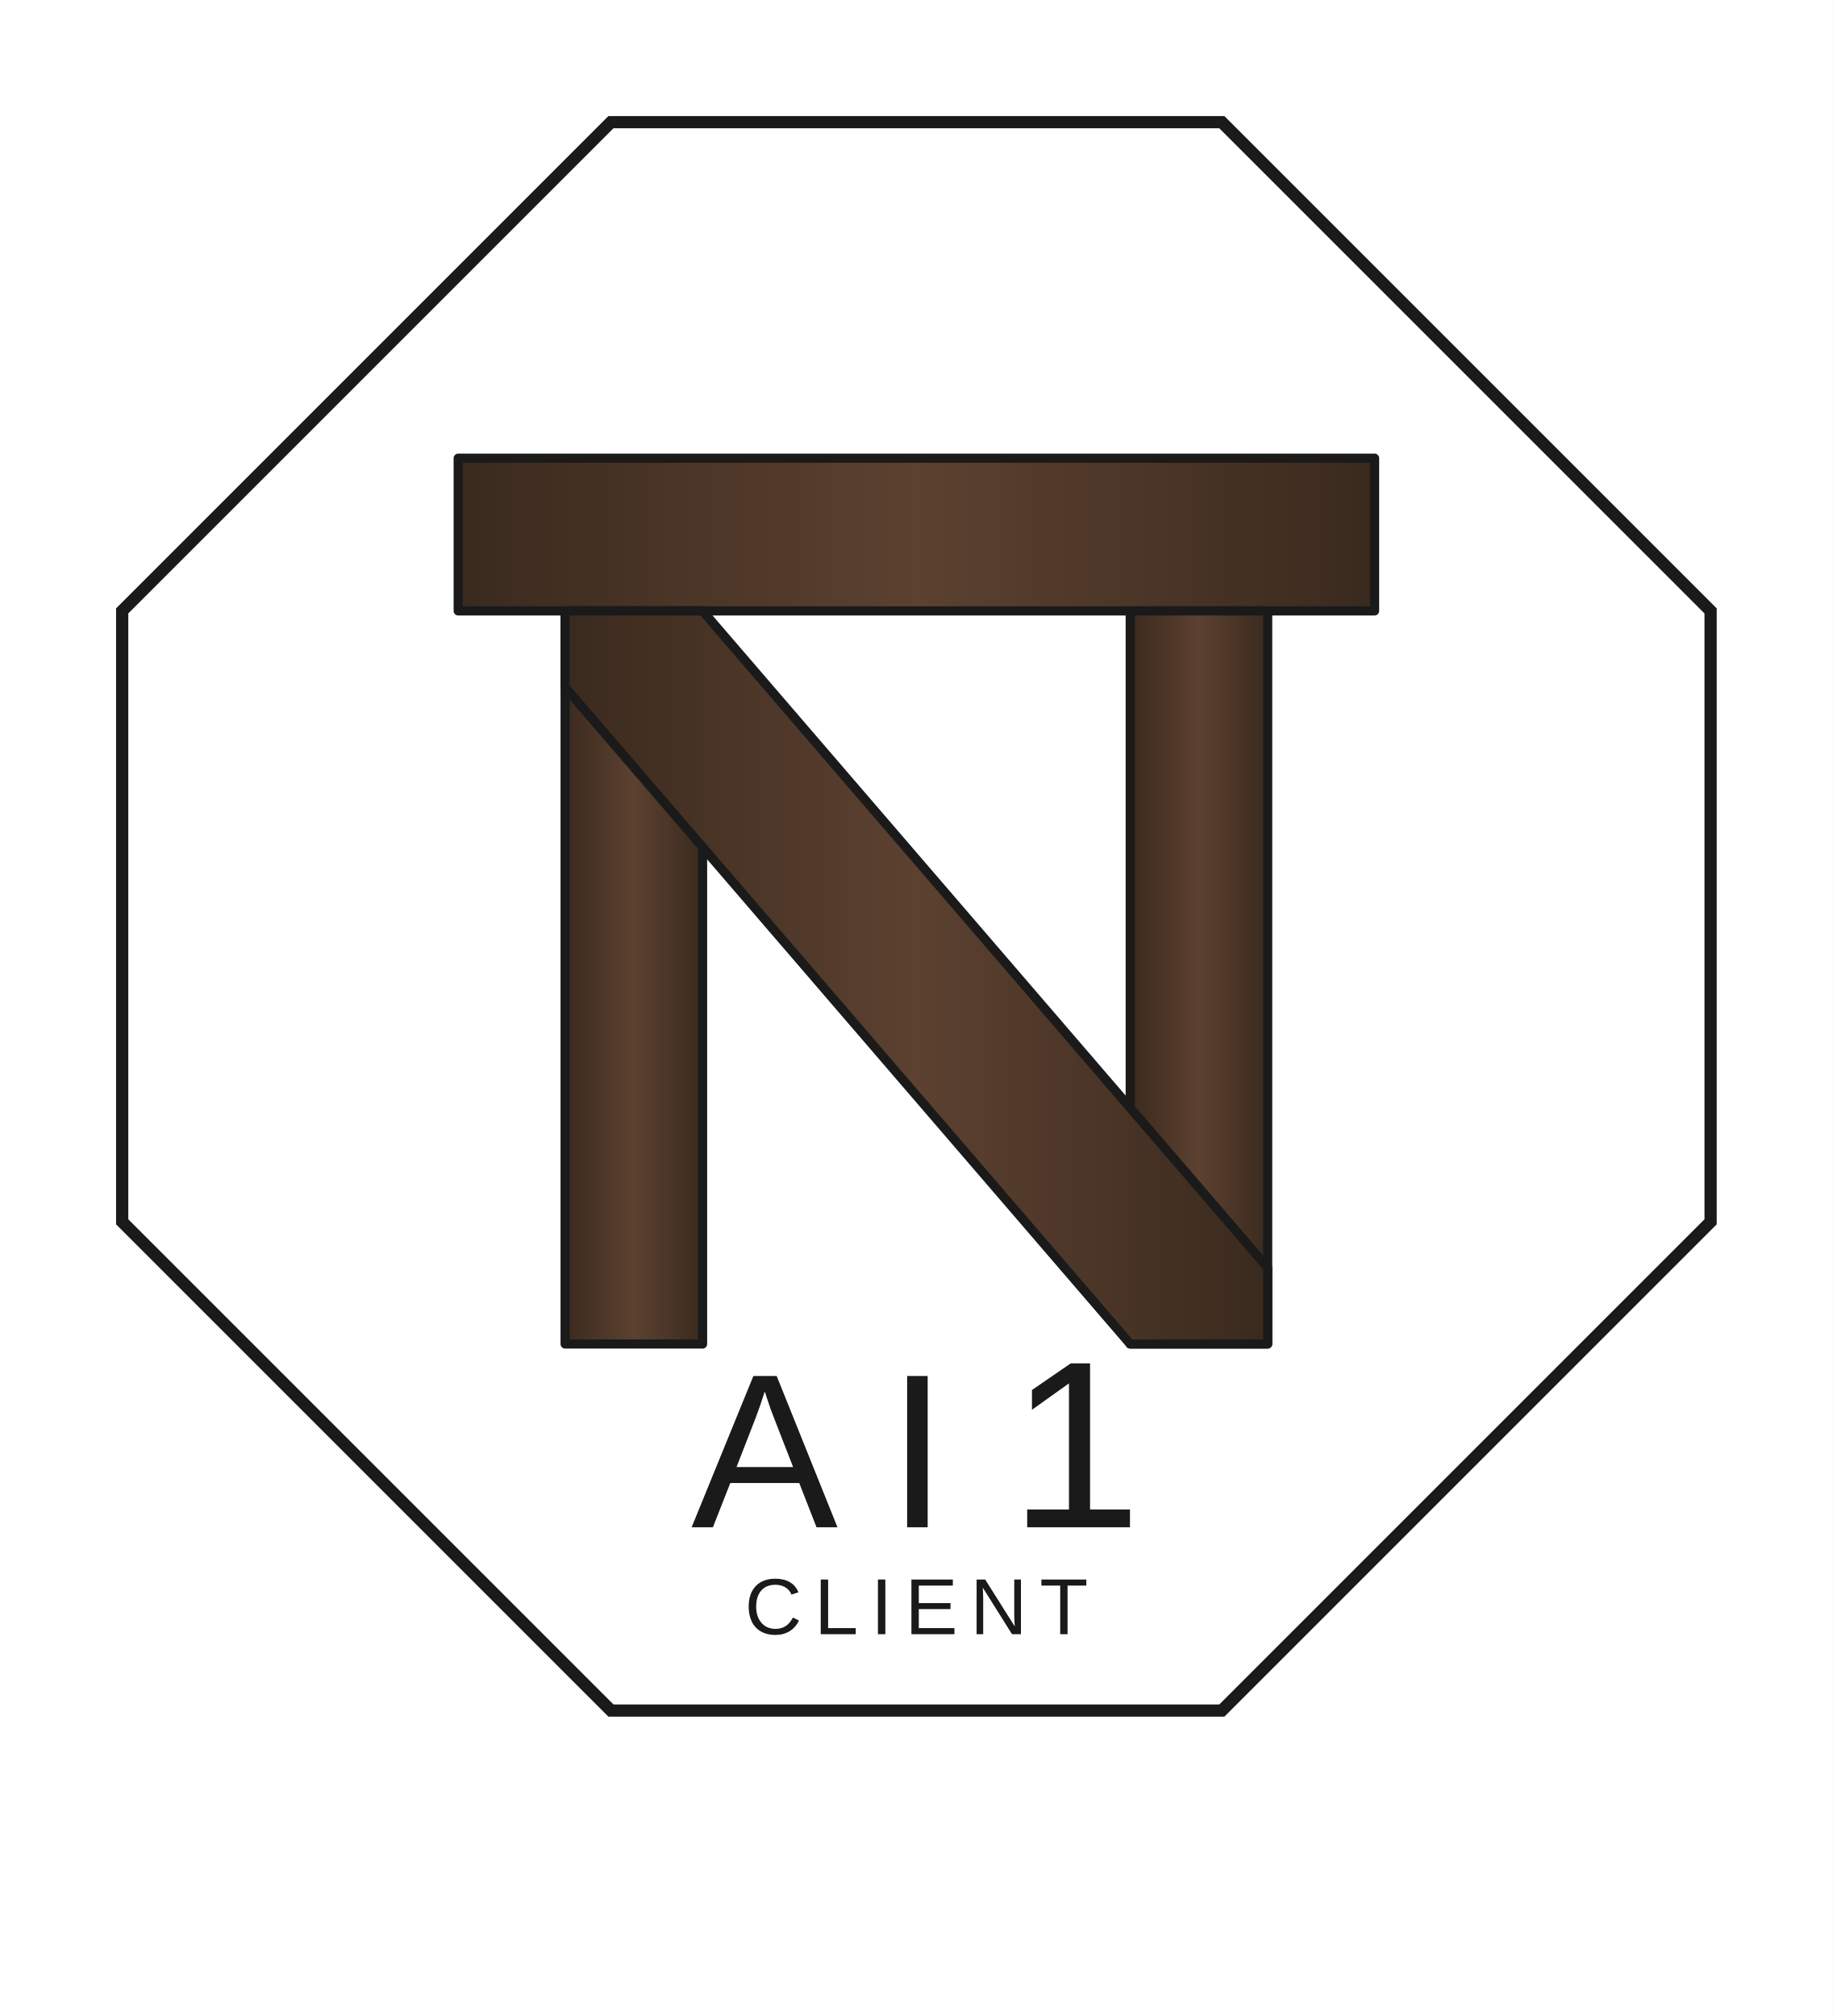
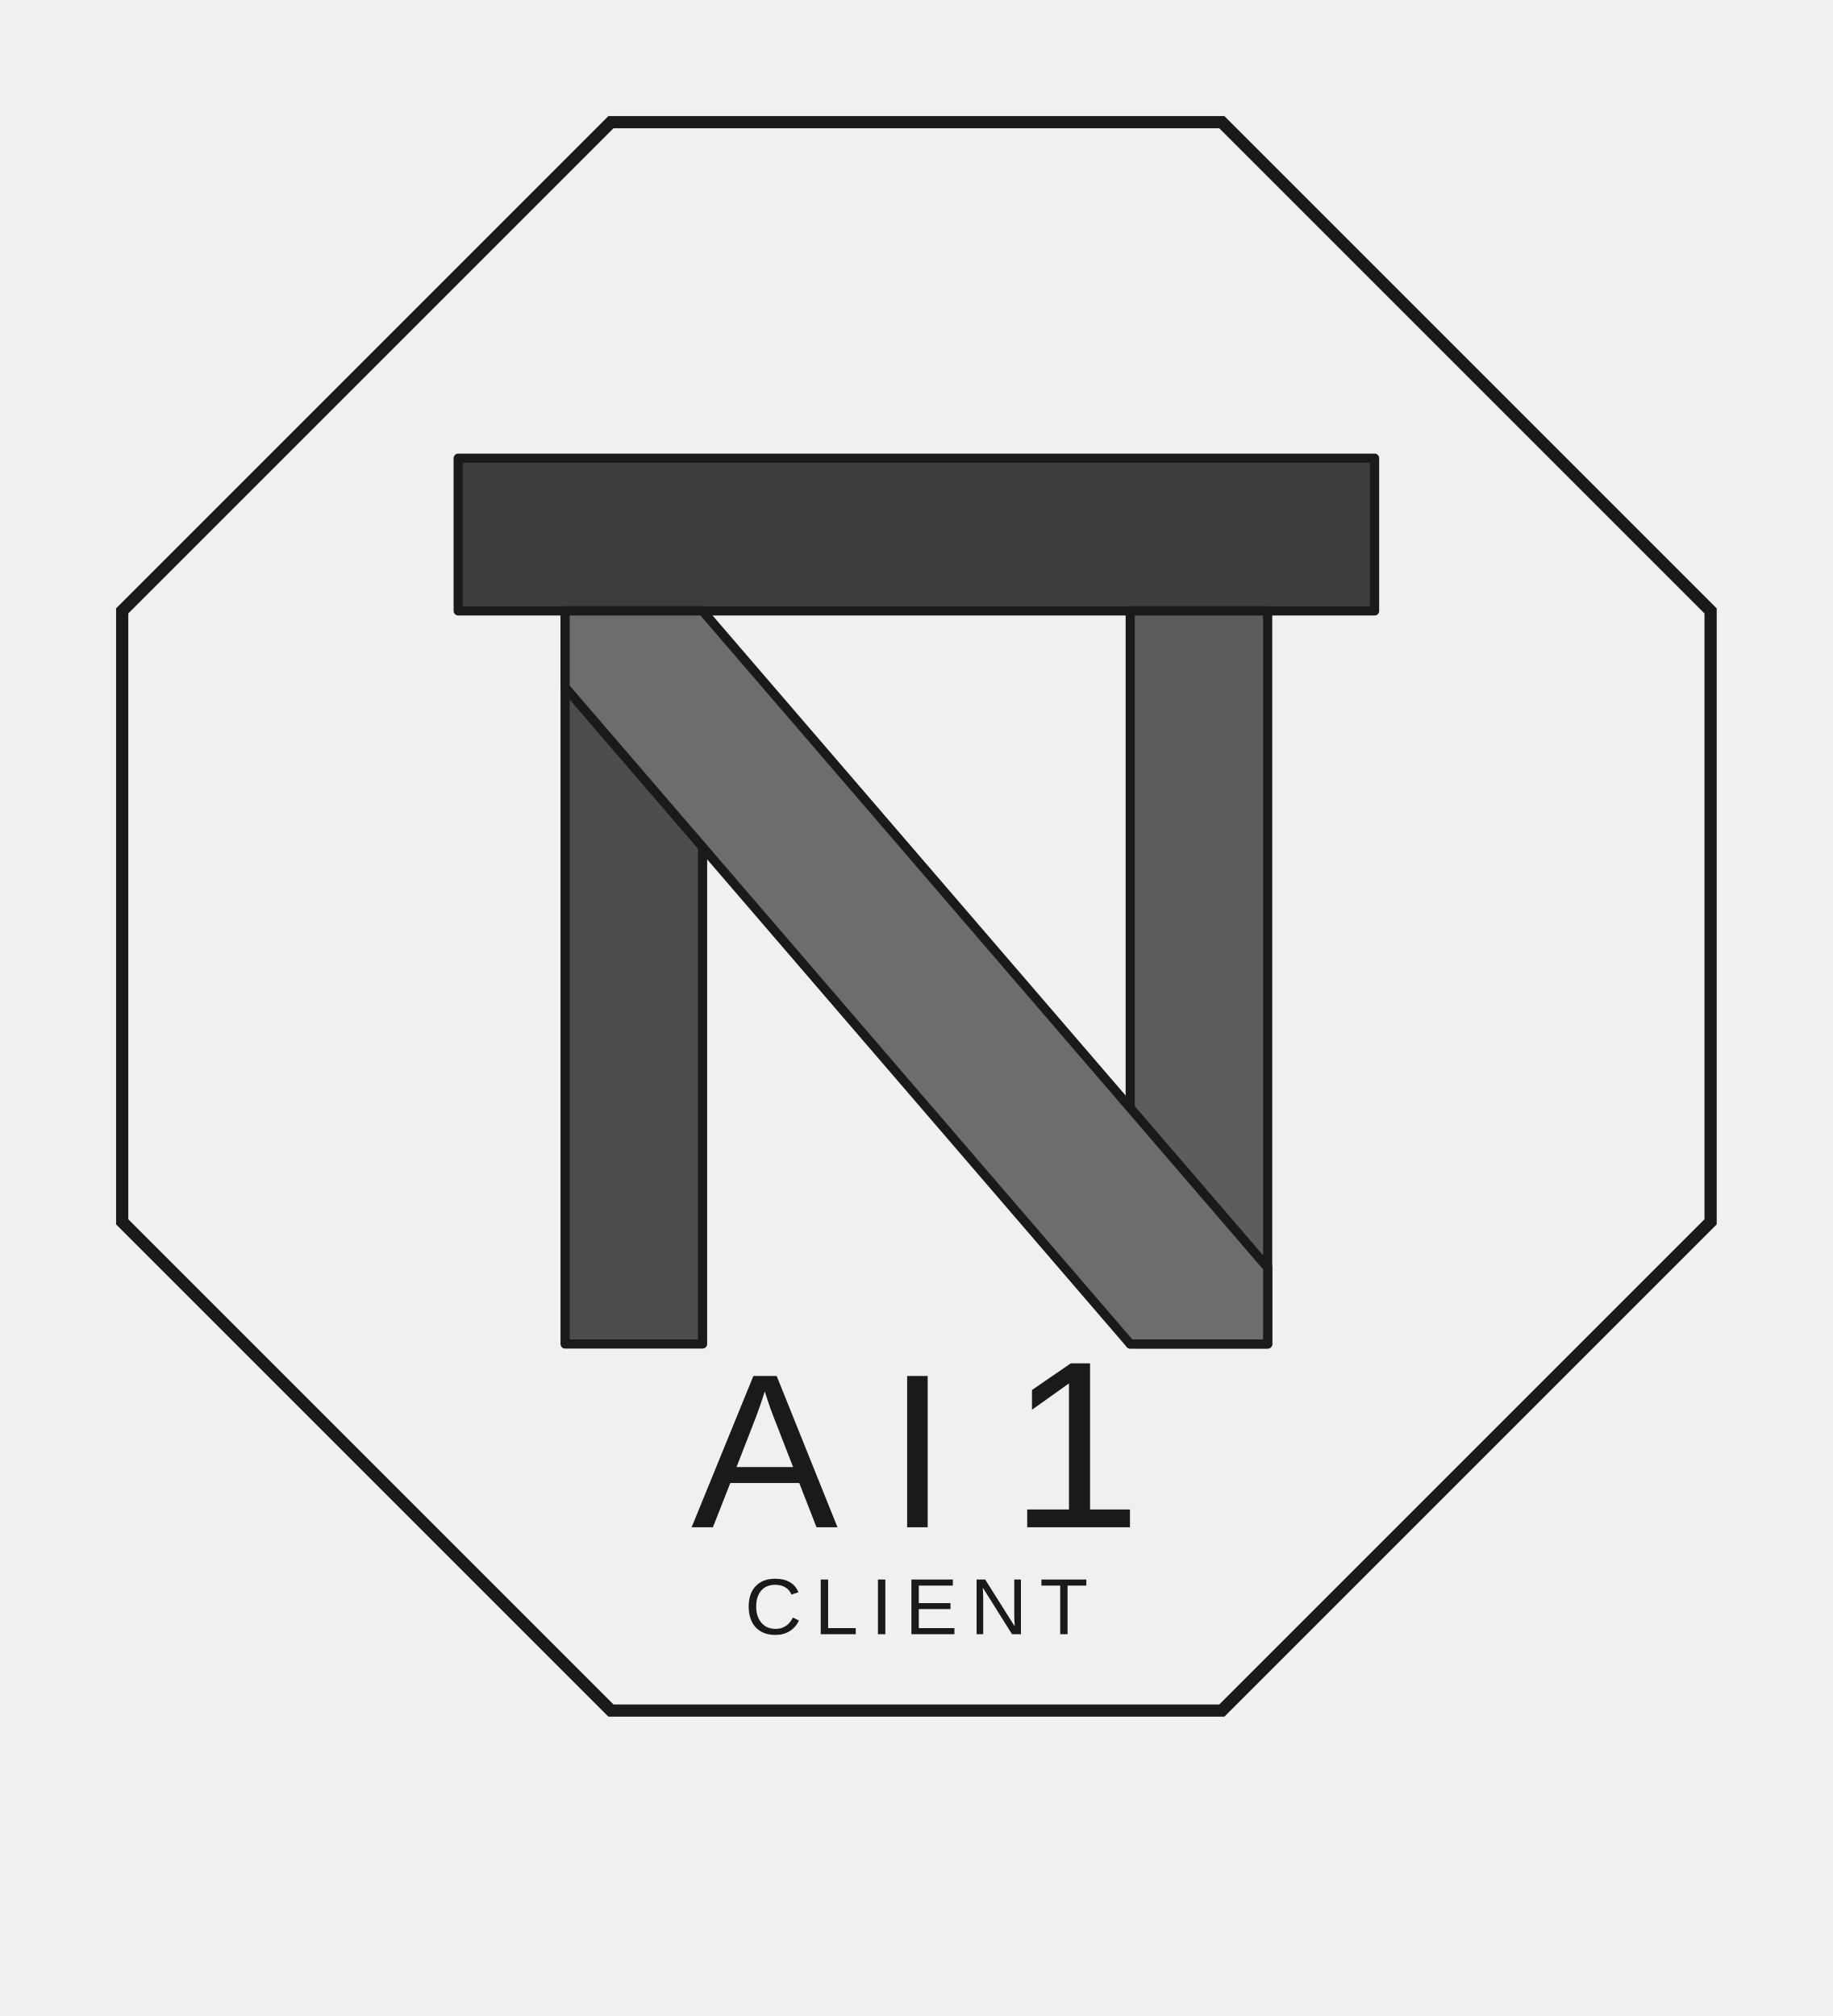
<svg xmlns="http://www.w3.org/2000/svg" viewBox="0 0 600 660" width="600" height="660">
-   <defs>
-     <linearGradient id="woodGrain" x1="0%" y1="0%" x2="100%" y2="0%">
-       <stop offset="0%" stop-color="#3a2a1e" />
-       <stop offset="50%" stop-color="#5c4130" />
-       <stop offset="100%" stop-color="#3a2a1e" />
-     </linearGradient>
-   </defs>
-   <rect x="0" y="0" width="600" height="660" fill="#ffffff" />
  <polygon points="200,40 400,40 560,200 560,400 400,560 200,560 40,400 40,200" fill="none" stroke="#1a1a1a" stroke-width="4" />
  <g stroke="#1a1a1a" stroke-width="3" stroke-linejoin="round">
-     <rect x="150" y="150" width="300" height="50" fill="url(#woodGrain)" />
-     <rect x="185" y="200" width="45" height="240" fill="url(#woodGrain)" />
-     <rect x="370" y="200" width="45" height="240" fill="url(#woodGrain)" />
-     <polygon points="185,200 230,200 415,415 415,440 370,440 185,225" fill="url(#woodGrain)" />
+     <rect x="150" y="150" width="300" height="50" fill="#3d3d3d" />
+     <rect x="185" y="200" width="45" height="240" fill="#4d4d4d" />
+     <rect x="370" y="200" width="45" height="240" fill="#5d5d5d" />
+     <polygon points="185,200 230,200 415,415 415,440 370,440 185,225" fill="#6d6d6d" />
  </g>
  <text x="300" y="500" text-anchor="middle" font-family="Arial, Helvetica, sans-serif" font-size="72" fill="#1a1a1a">A I <tspan font-size="78">1</tspan>
  </text>
  <text x="300" y="535" text-anchor="middle" font-family="Arial, Helvetica, sans-serif" font-size="26" letter-spacing="4" fill="#1a1a1a">CLIENT</text>
</svg>
